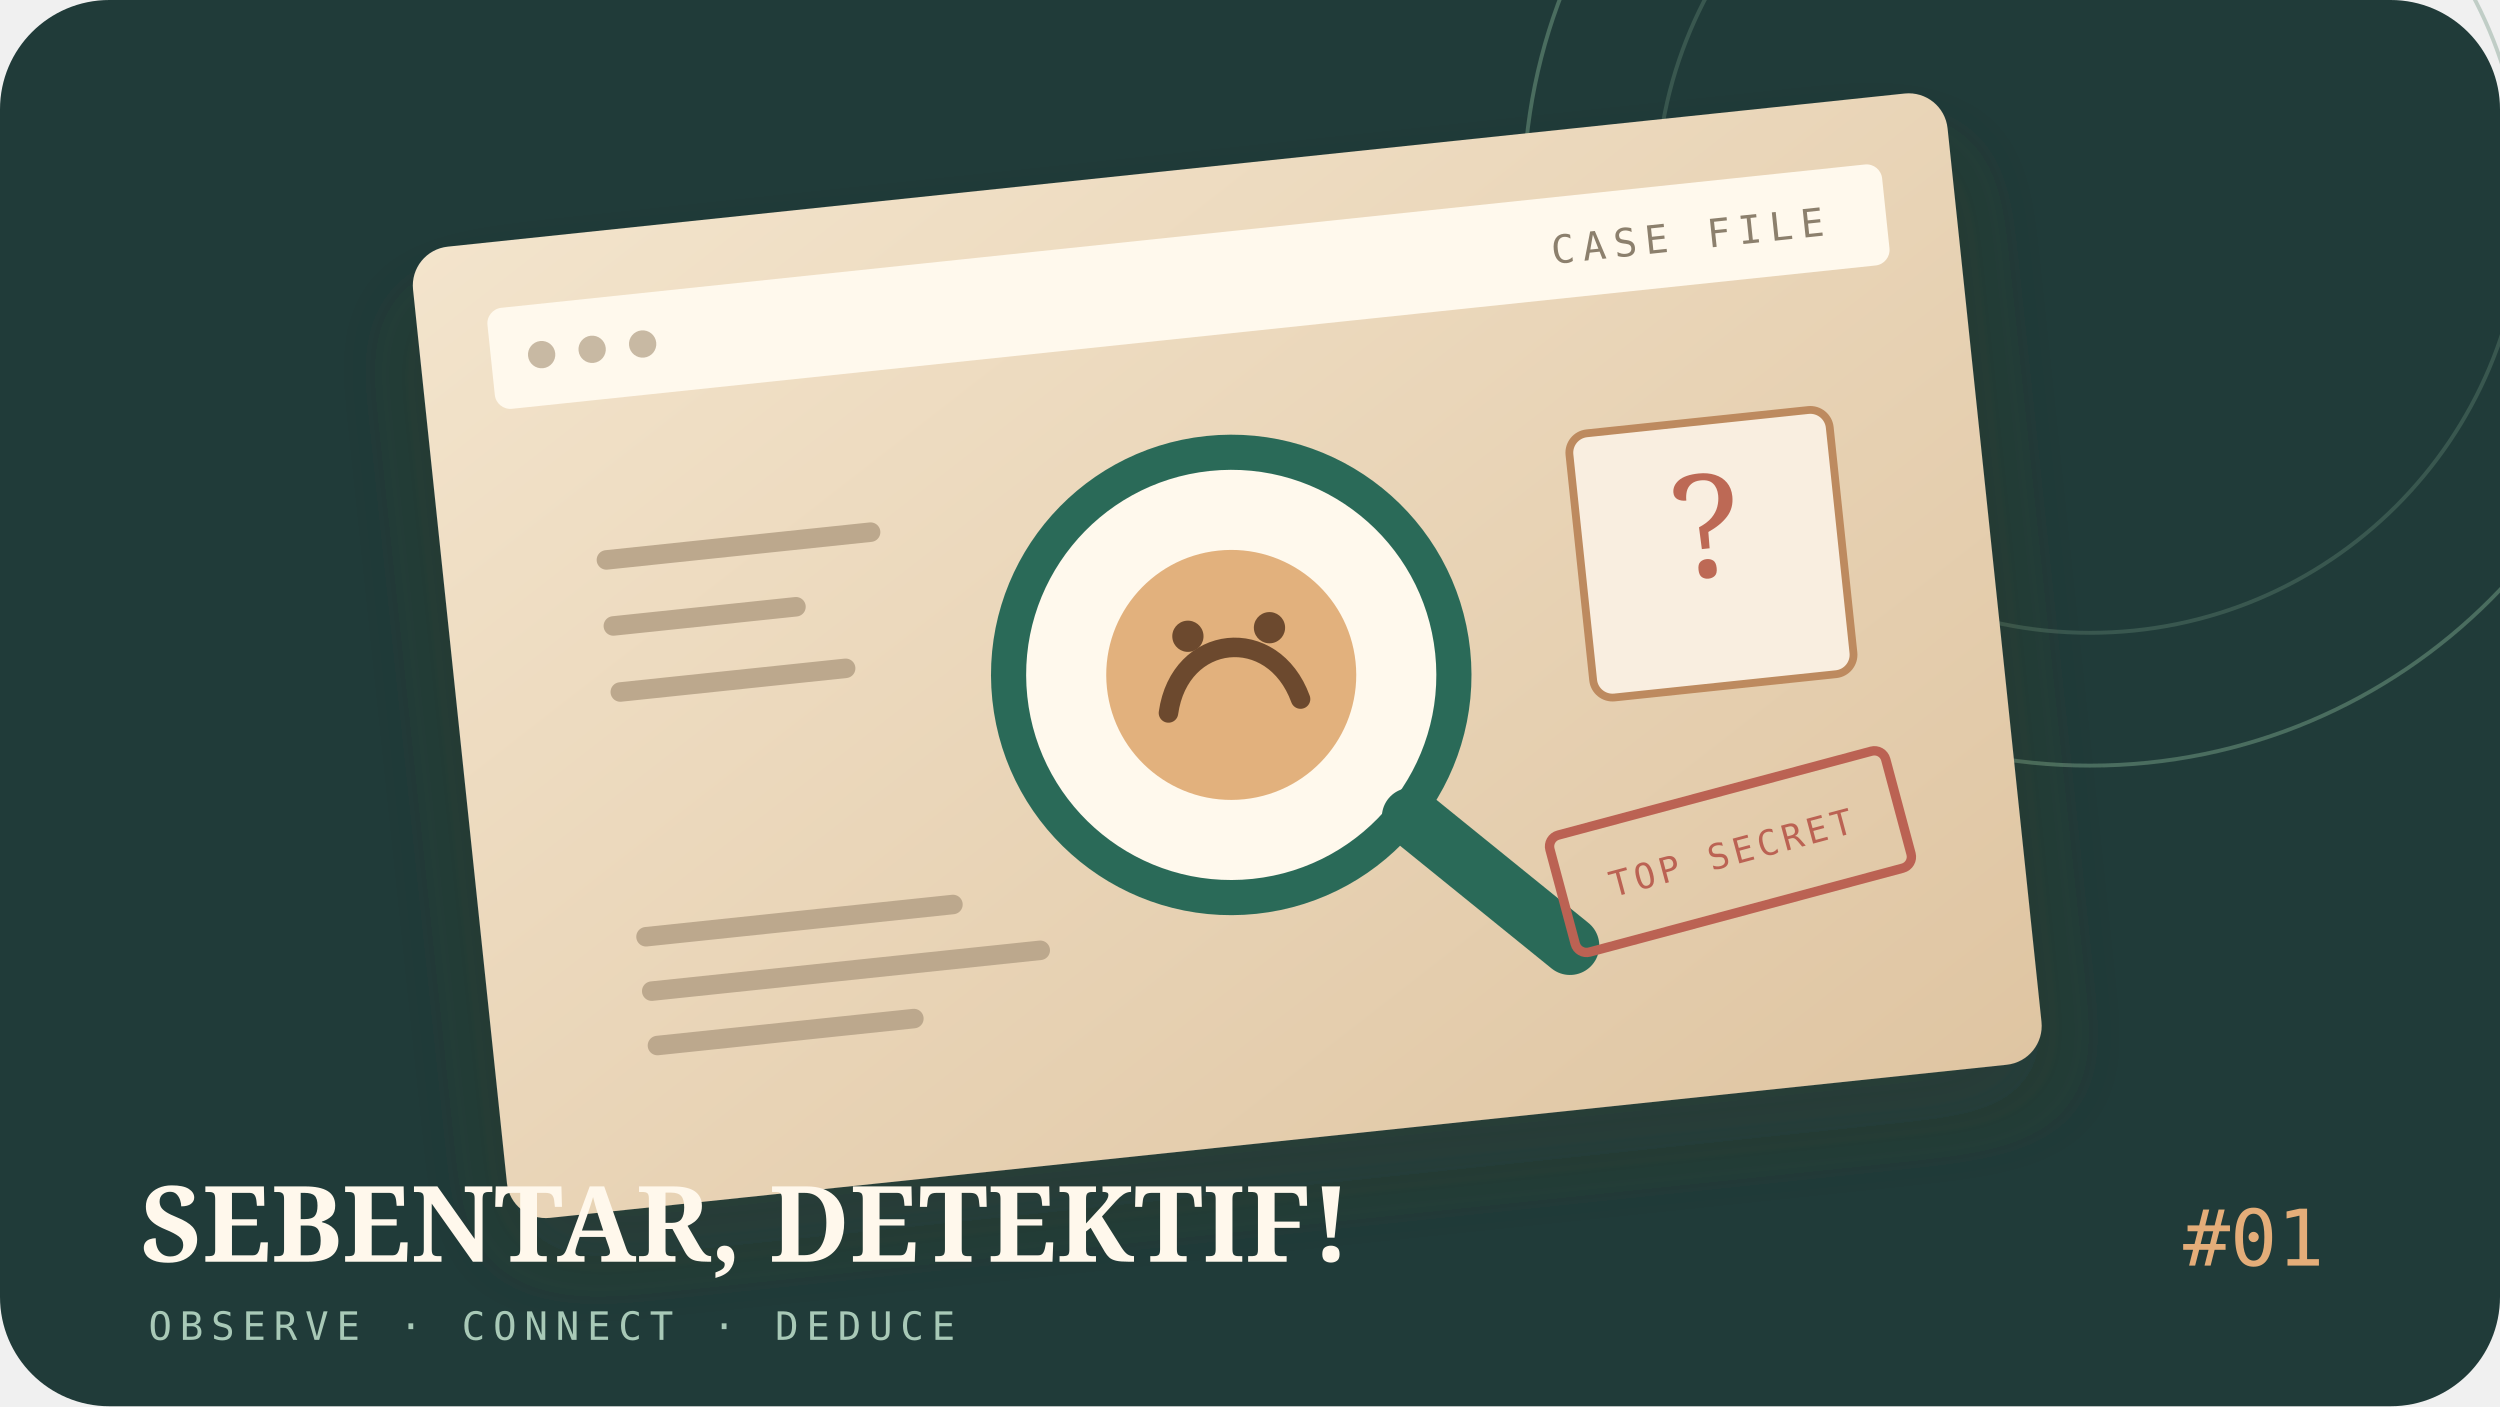
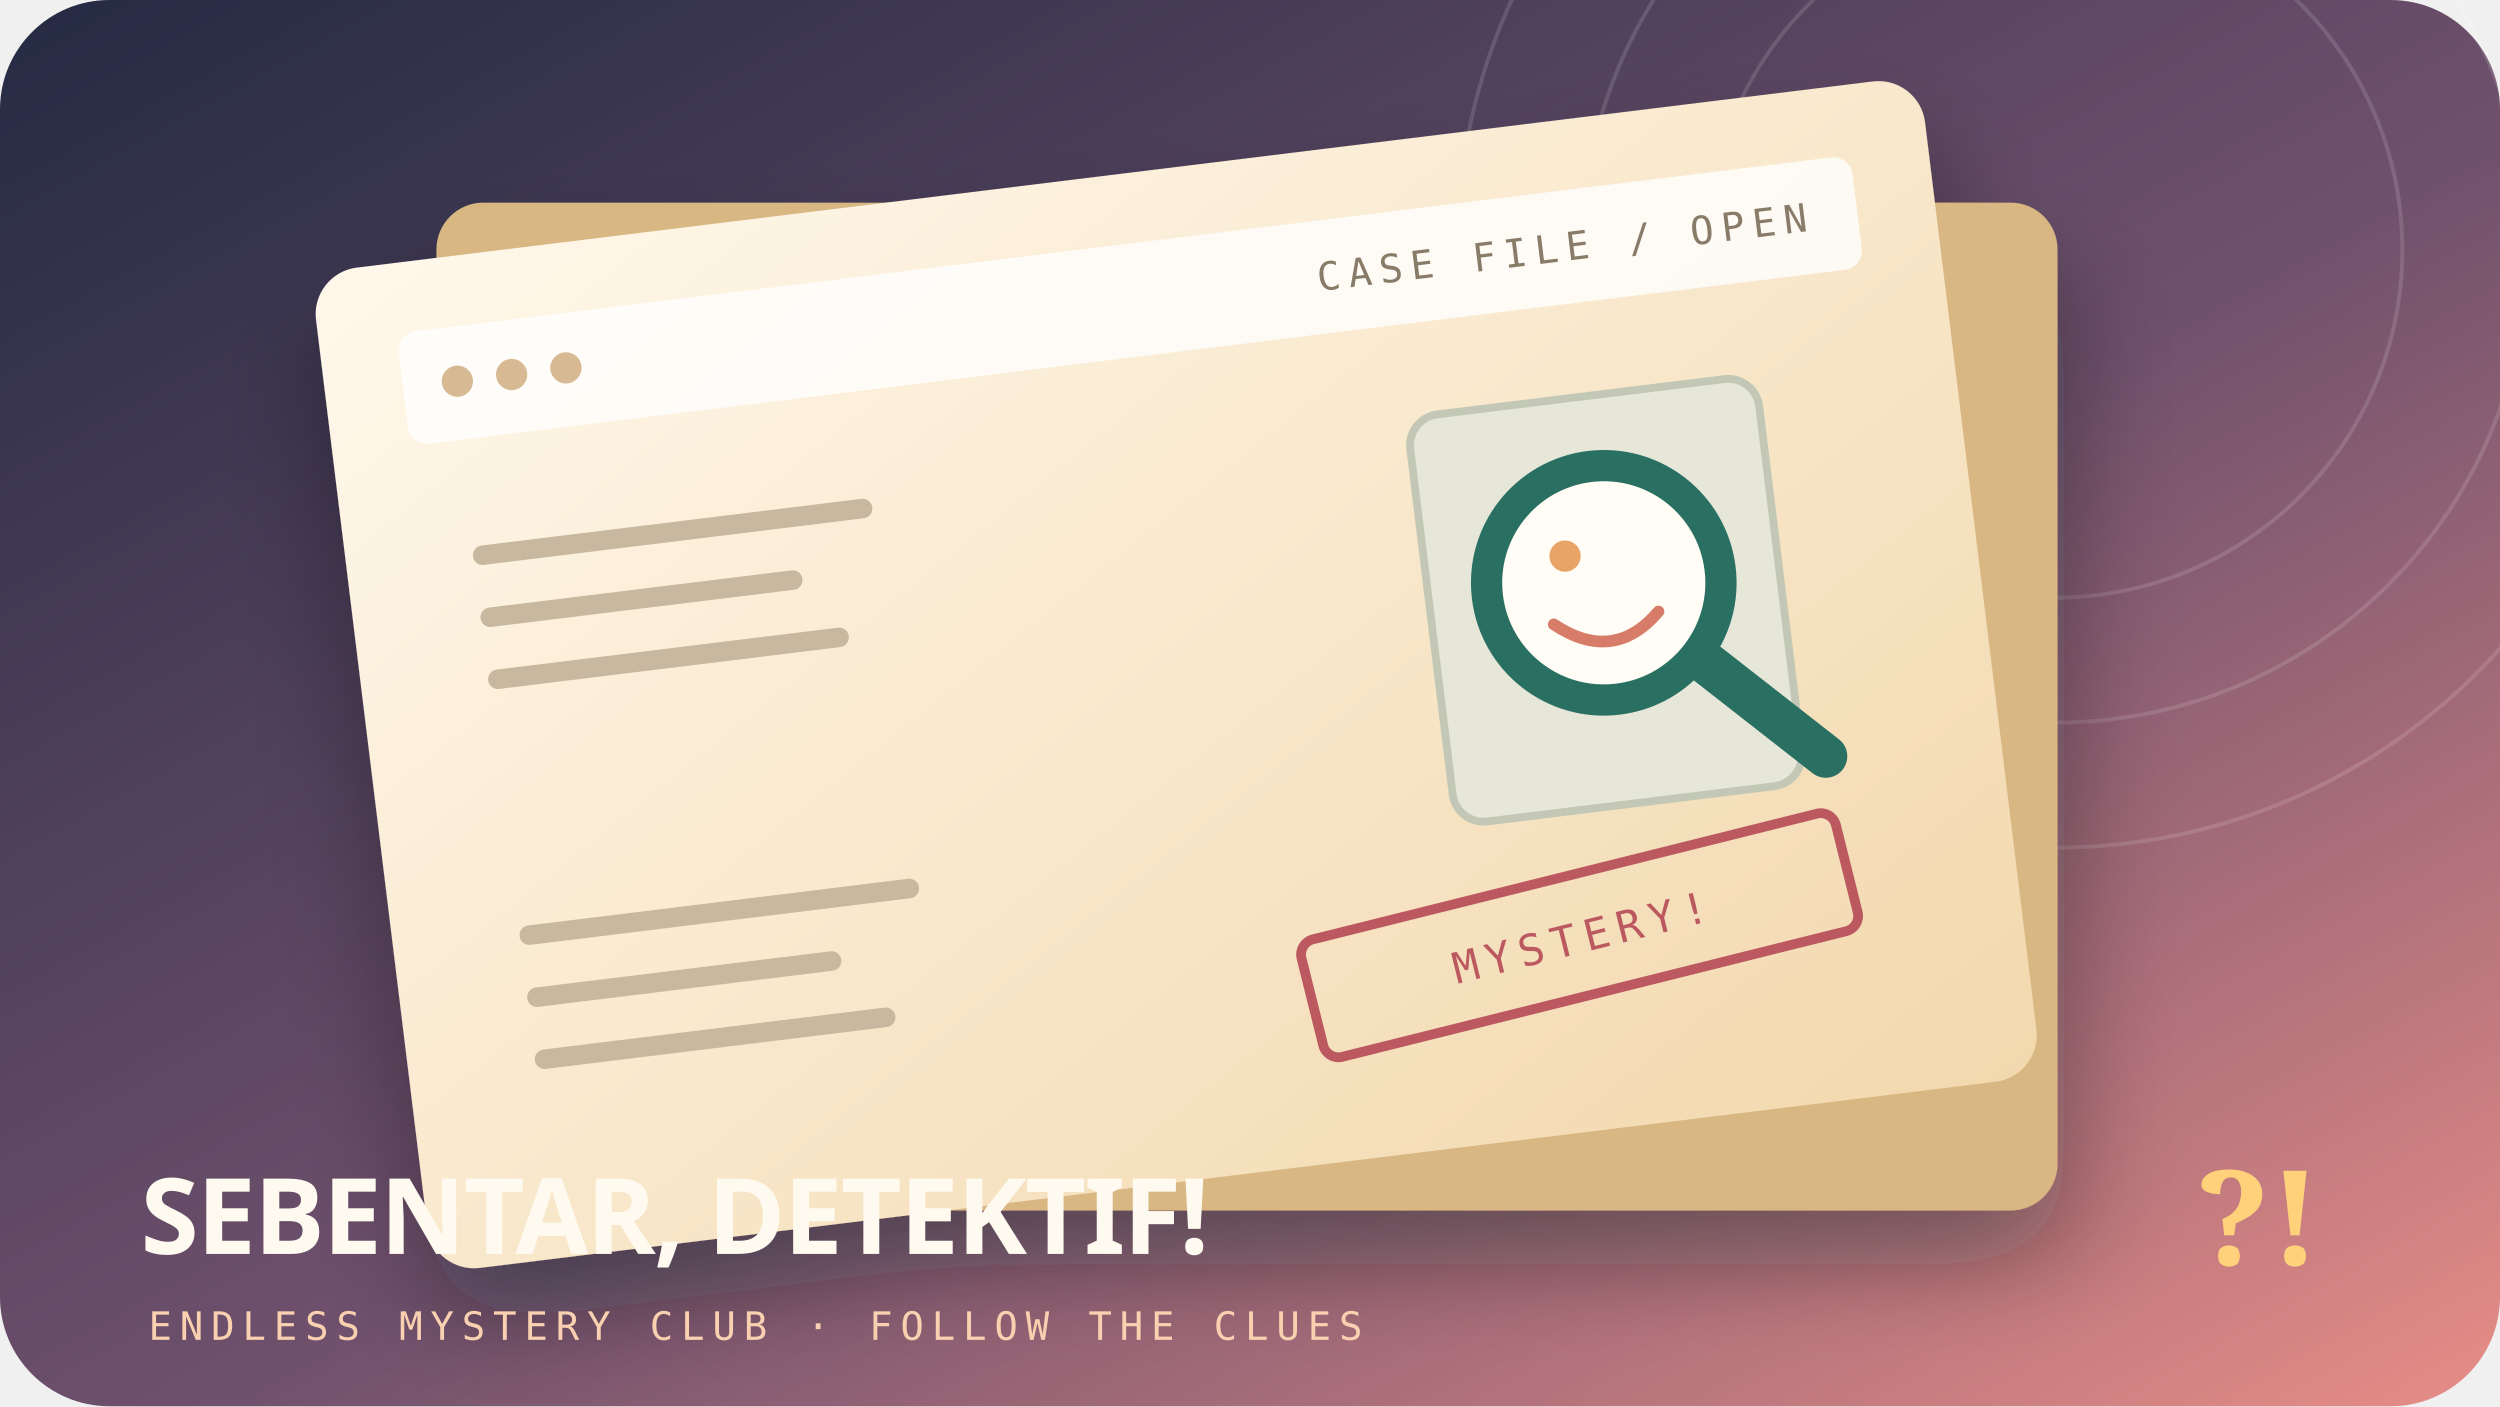
<svg xmlns="http://www.w3.org/2000/svg" viewBox="0 0 640 360">
  <defs>
-     <linearGradient id="bg" x1="0" x2="1" y1="0" y2="1">
-       <stop stop-color="#f3e4cc" />
-       <stop offset="1" stop-color="#dfc5a2" />
+     <linearGradient id="bg" x1="0" y1="0" x2="1" y2="1">
+       <stop stop-color="#242a43" />
+       <stop offset=".55" stop-color="#70516d" />
+       <stop offset="1" stop-color="#e78d87" />
    </linearGradient>
-     <filter id="shadow" x="-20%" y="-20%" width="140%" height="140%">
-       <feDropShadow dx="0" dy="12" stdDeviation="12" flood-color="#584935" flood-opacity=".18" />
+     <linearGradient id="paper" x1="0" y1="0" x2="1" y2="1">
+       <stop stop-color="#fff8eb" />
+       <stop offset="1" stop-color="#f2d8ad" />
+     </linearGradient>
+     <filter id="shadow" x="-30%" y="-30%" width="160%" height="160%">
+       <feDropShadow dx="0" dy="14" stdDeviation="13" flood-color="#111521" flood-opacity=".35" />
    </filter>
  </defs>
-   <rect width="640" height="360" rx="28" fill="#203b39" />
-   <circle cx="535" cy="51" r="145" fill="none" stroke="#668d78" stroke-width="1" opacity=".6" />
-   <circle cx="535" cy="51" r="111" fill="none" stroke="#668d78" stroke-width="1" opacity=".35" />
-   <g transform="translate(117 43) rotate(-6 196 128)" filter="url(#shadow)">
-     <rect width="395" height="250" rx="10" fill="url(#bg)" />
-     <rect x="18" y="17" width="359" height="26" rx="4" fill="#fff9ed" />
-     <circle cx="31" cy="30" r="3.5" fill="#c8b9a3" />
-     <circle cx="44" cy="30" r="3.5" fill="#c8b9a3" />
-     <circle cx="57" cy="30" r="3.5" fill="#c8b9a3" />
-     <text x="361" y="34" text-anchor="end" font-family="monospace" font-size="10" fill="#8c806d" letter-spacing="2">CASE FILE</text>
-     <circle cx="198" cy="130" r="57" fill="#fff9ed" stroke="#2b6b59" stroke-width="9" />
-     <circle cx="198" cy="130" r="32" fill="#e2b17d" />
-     <path d="M181 138c5-20 29-20 34 0" fill="none" stroke="#6c4a2d" stroke-width="5" stroke-linecap="round" />
-     <circle cx="188" cy="119" r="4" fill="#6c4a2d" />
-     <circle cx="209" cy="119" r="4" fill="#6c4a2d" />
-     <path d="M240 171l37 37" stroke="#2b6b59" stroke-width="15" stroke-linecap="round" />
-     <path d="M42 84h68M42 101h47M42 118h58" stroke="#bca88d" stroke-width="5" stroke-linecap="round" />
-     <rect x="290" y="78" width="67" height="68" rx="5" fill="#f9eee0" stroke="#bd8a5e" stroke-width="2" />
-     <text x="323" y="118" text-anchor="middle" font-family="Georgia" font-size="37" fill="#bd6955">?</text>
-     <path d="M42 181h79M42 195h100M42 209h66" stroke="#bca88d" stroke-width="5" stroke-linecap="round" />
-     <g transform="translate(274 180) rotate(-9)">
-       <rect width="89" height="31" rx="3" fill="none" stroke="#bb6253" stroke-width="2.4" />
-       <text x="44.5" y="19" text-anchor="middle" font-family="monospace" font-size="9" letter-spacing="1.1" fill="#bb6253">TOP SECRET</text>
+   <rect width="640" height="360" rx="28" fill="url(#bg)" />
+   <g fill="none" stroke="#ffffff" opacity=".13">
+     <circle cx="526" cy="64" r="153" />
+     <circle cx="526" cy="64" r="121" />
+     <circle cx="526" cy="64" r="89" />
+   </g>
+   <g transform="translate(94 44) rotate(-7 205 132)" filter="url(#shadow)">
+     <rect width="415" height="258" rx="12" fill="#d8b783" transform="translate(17 10) rotate(7 205 129)" />
+     <rect width="415" height="258" rx="12" fill="url(#paper)" />
+     <rect x="20" y="18" width="375" height="29" rx="5" fill="#ffffff" opacity=".78" />
+     <circle cx="34" cy="32" r="4" fill="#d7b994" />
+     <circle cx="48" cy="32" r="4" fill="#d7b994" />
+     <circle cx="62" cy="32" r="4" fill="#d7b994" />
+     <text x="382" y="36" text-anchor="end" font-family="monospace" font-size="10" letter-spacing="2" fill="#887b69">CASE FILE / OPEN</text>
+     <path d="M35 77h98M35 93h78M35 109h88M35 175h98M35 191h76M35 207h88" stroke="#c7b89f" stroke-width="5" stroke-linecap="round" />
+     <rect x="274" y="71" width="90" height="105" rx="8" fill="#e6e7d9" stroke="#c2c8b5" stroke-width="2" />
+     <circle cx="319" cy="119" r="30" fill="#fffdf5" stroke="#2a6f62" stroke-width="8" />
+     <path d="M342 142l28 28" stroke="#2a6f62" stroke-width="11" stroke-linecap="round" />
+     <circle cx="310" cy="111" r="4" fill="#e7a466" />
+     <path d="M305 128q14 12 27 0" fill="none" stroke="#d67c67" stroke-width="3" stroke-linecap="round" />
+     <g transform="translate(230 201) rotate(-7)">
+       <rect width="141" height="31" rx="4" fill="none" stroke="#bb5960" stroke-width="2.5" />
+       <text x="70.5" y="20" text-anchor="middle" font-family="monospace" font-size="11" letter-spacing="2" fill="#bb5960">MYSTERY!</text>
    </g>
  </g>
-   <text x="36" y="323" font-family="Georgia,serif" font-weight="bold" font-size="27" fill="#fff8ec">SEBENTAR, DETEKTIF!</text>
-   <text x="38" y="343" font-family="monospace" font-size="10" letter-spacing="2" fill="#a8c9b7">OBSERVE · CONNECT · DEDUCE</text>
-   <text x="595" y="324" text-anchor="end" font-family="monospace" font-size="20" fill="#e4ad79">#01</text>
+   <g font-family="'Trebuchet MS',sans-serif" fill="#fffaf0">
+     <text x="36" y="321" font-size="27" font-weight="800" letter-spacing="-.5">SEBENTAR, DETEKTIF!</text>
+     <text x="38" y="343" font-family="monospace" font-size="10" letter-spacing="2" fill="#f9d1b0">ENDLESS MYSTERY CLUB · FOLLOW THE CLUES</text>
+   </g>
+   <text x="594" y="324" text-anchor="end" font-family="Georgia,serif" font-size="34" font-weight="bold" fill="#ffd17b">?!</text>
</svg>
